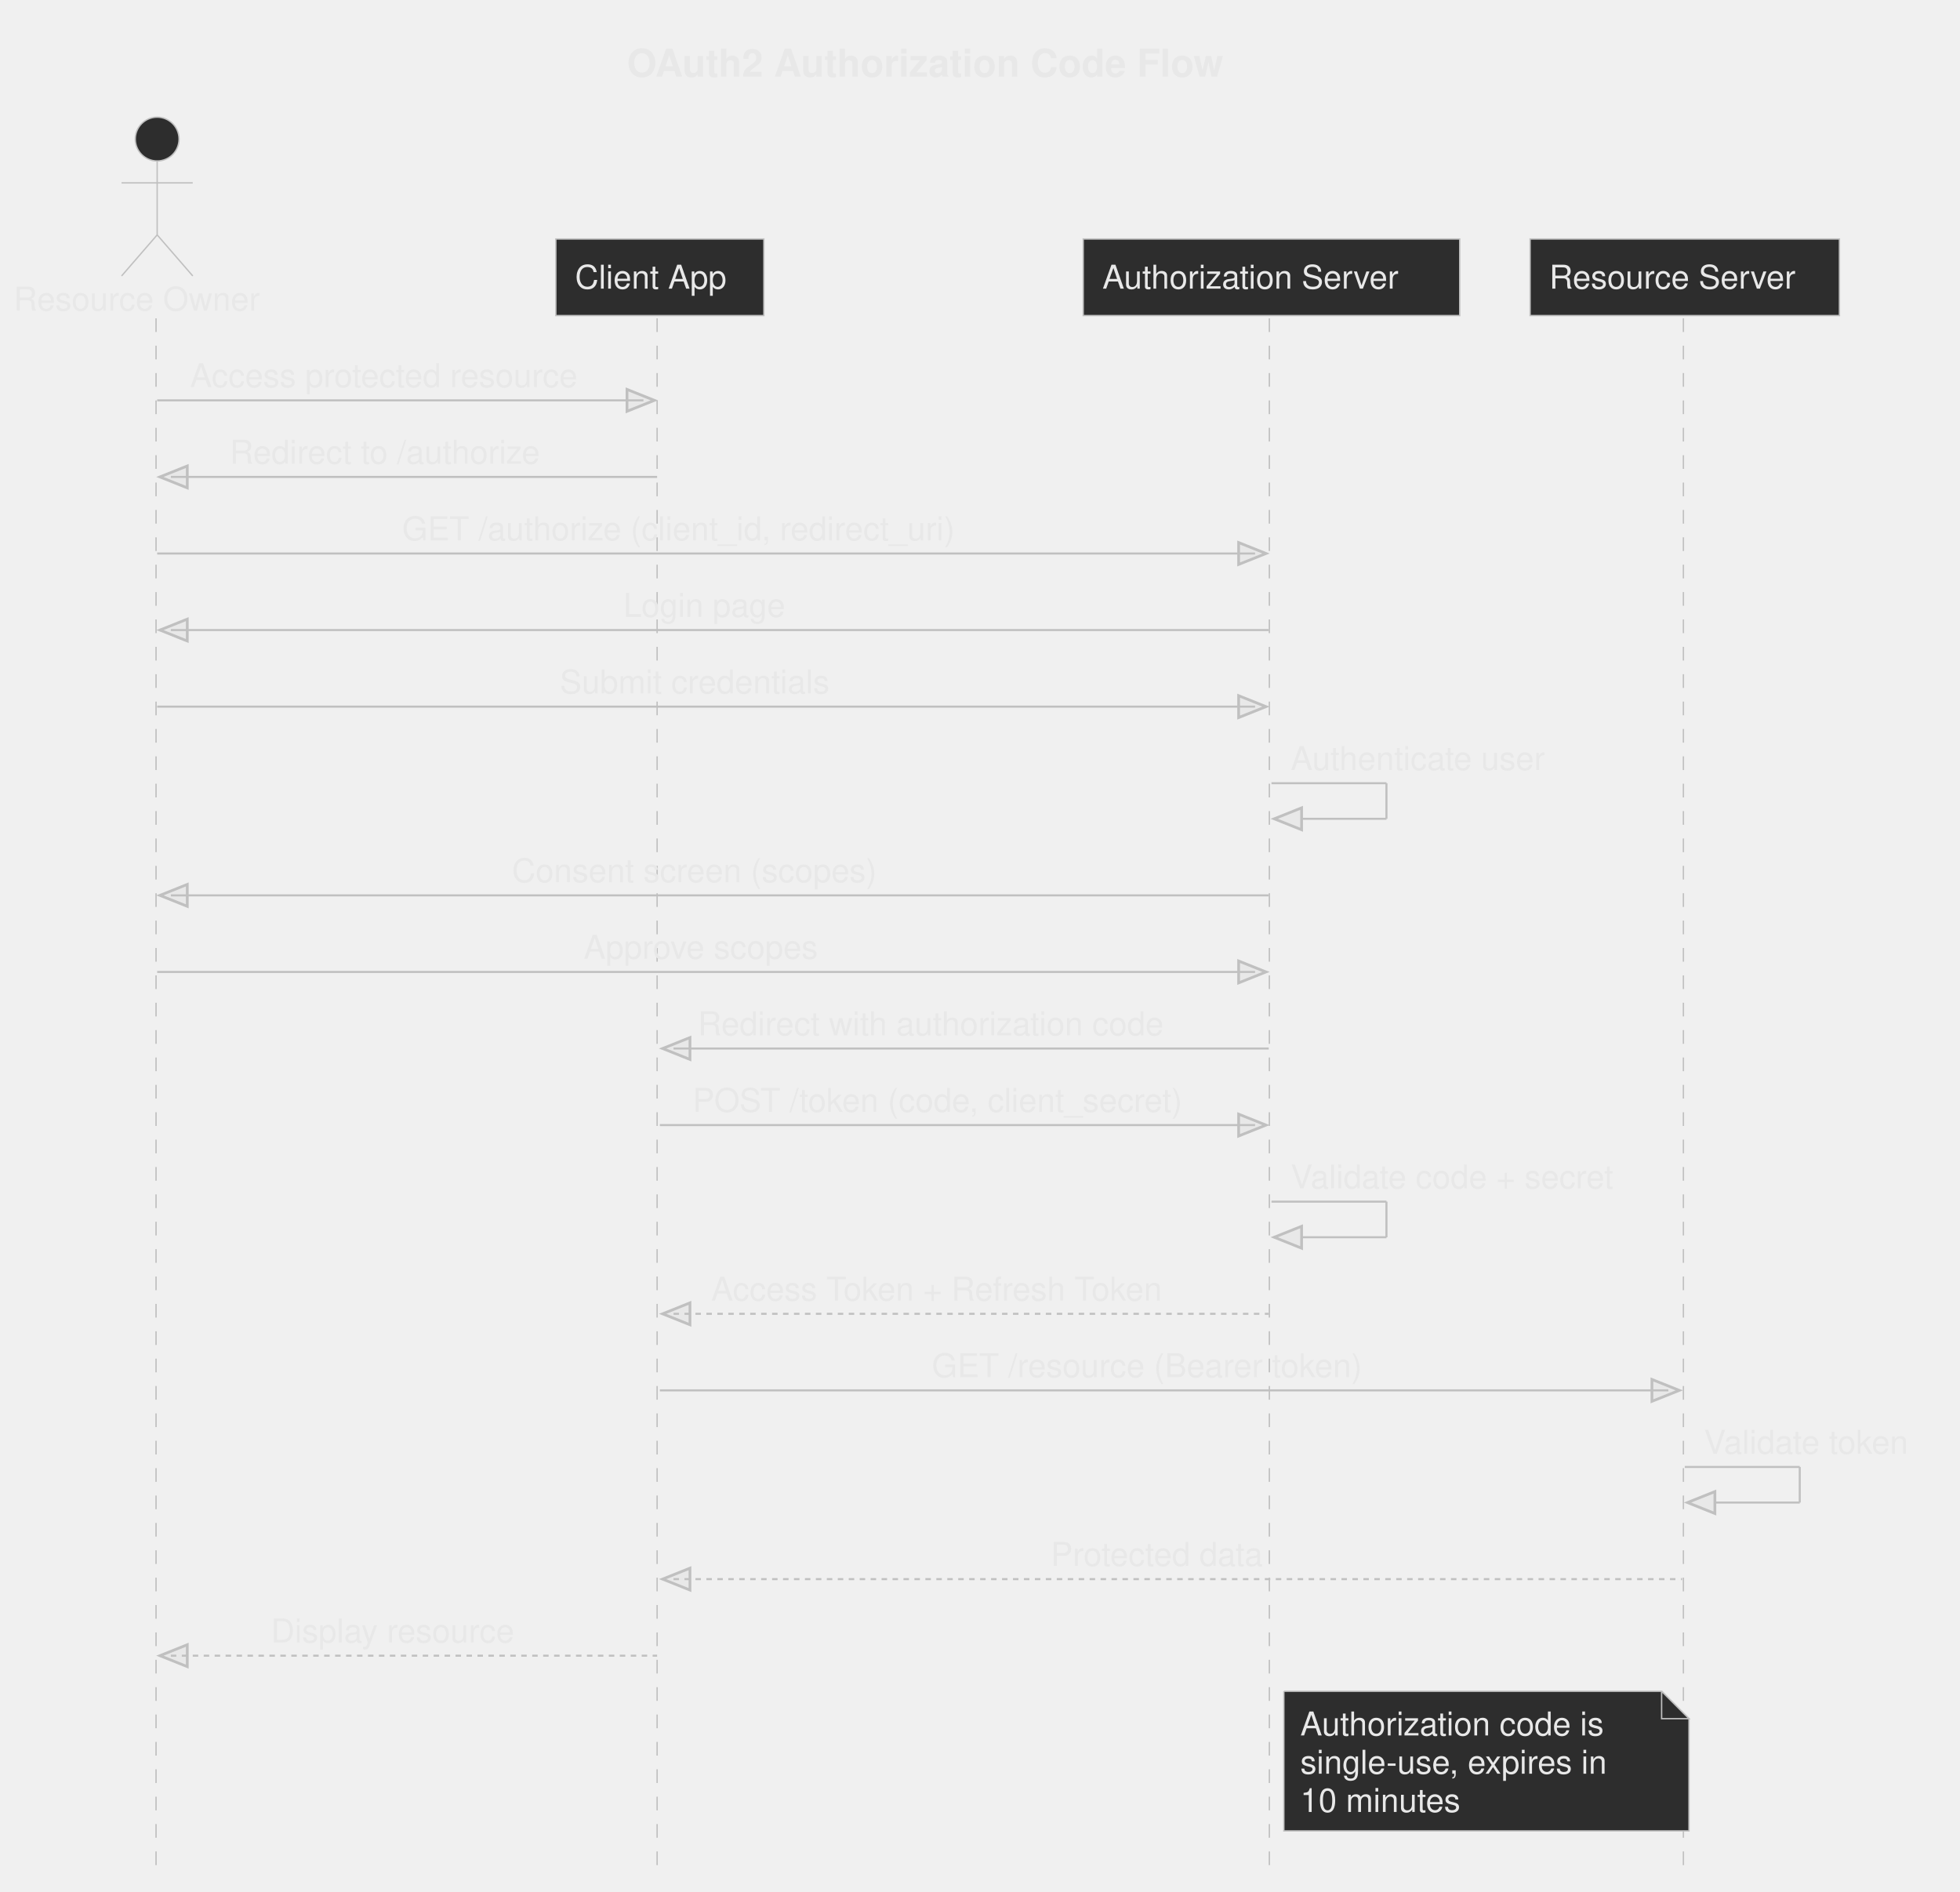
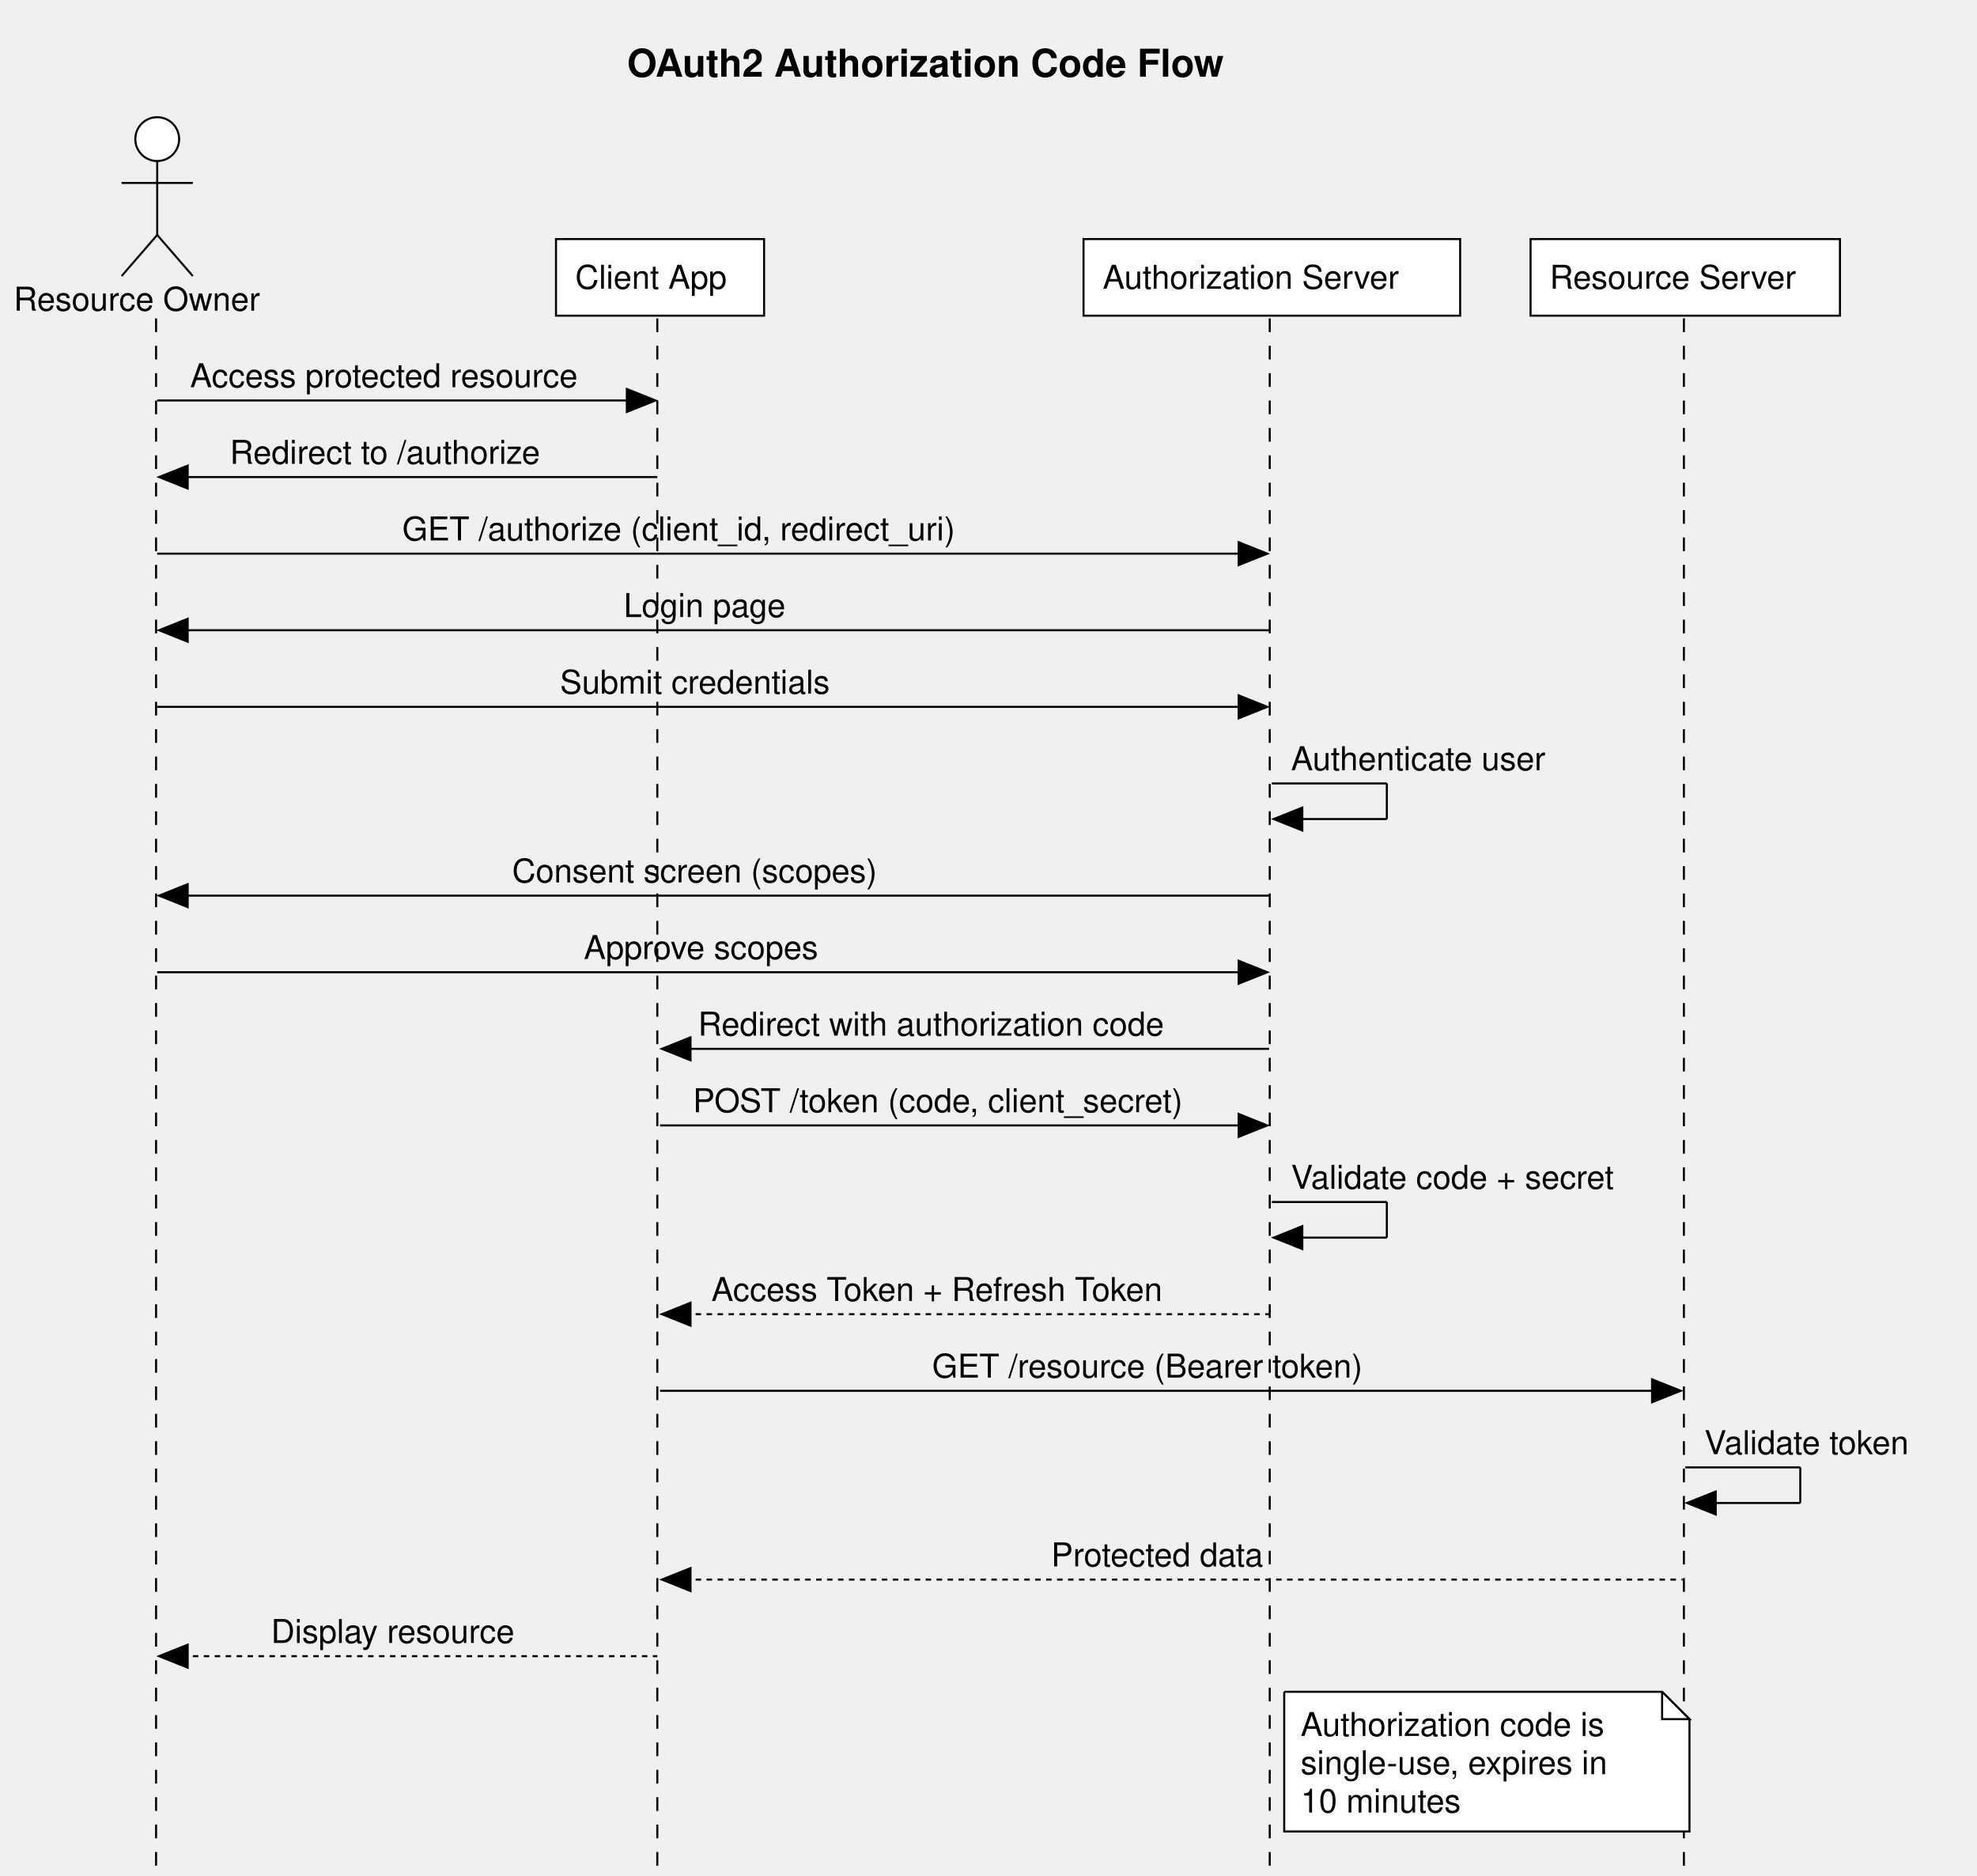
- <svg xmlns="http://www.w3.org/2000/svg" contentStyleType="text/css" data-diagram-type="SEQUENCE" height="691px" preserveAspectRatio="none" style="width:716px;height:691px;background:#1A1A1A;" version="1.1" viewBox="0 0 716 691" width="716px" zoomAndPan="magnify">
+ <svg xmlns="http://www.w3.org/2000/svg" contentStyleType="text/css" data-diagram-type="SEQUENCE" height="685px" preserveAspectRatio="none" style="width:722px;height:685px;background:#FFFFFF;" version="1.1" viewBox="0 0 722 685" width="722px" zoomAndPan="magnify">
+   <style>@media (prefers-color-scheme: dark) {
+  svg {
+  background: transparent !important;
+  }
+  [style*="background:#FFFFFF"], [style*="background: #FFFFFF"],
+  [style*="background:#ffffff"], [style*="background: #ffffff"] {
+  background: #1e1e2e !important;
+  }
+  [fill="#FFFFFF"], [fill="#ffffff"], [fill="#FFF"], [fill="#fff"],
+  [fill="#FEFEFE"], [fill="#fefefe"], [fill="#F1F1F1"], [fill="#f1f1f1"],
+  [fill="#EEEEEE"], [fill="#eeeeee"], [fill="#ECECEC"], [fill="#ececec"],
+  [fill="#FFFFCC"], [fill="#ffffcc"] {
+  fill: #1e1e2e !important;
+  }
+  /* Use case ellipses/circles: transparent fill so outline visible */
+  ellipse[fill="#FFFFFF"], ellipse[fill="#ffffff"],
+  ellipse[fill="#FFF"], ellipse[fill="#fff"],
+  ellipse[fill="#FEFEFE"], ellipse[fill="#fefefe"],
+  ellipse[style*="fill:#FFFFFF"], ellipse[style*="fill:#ffffff"],
+  circle[fill="#FFFFFF"], circle[fill="#ffffff"],
+  circle[fill="#FFF"], circle[fill="#fff"],
+  circle[fill="#FEFEFE"], circle[fill="#fefefe"],
+  circle[style*="fill:#FFFFFF"], circle[style*="fill:#ffffff"] {
+  fill: none !important;
+  stroke-width: 1.5 !important;
+  }
+  [stroke="#000000"], [stroke="#000"], [stroke="#181818"],
+  [stroke="#222222"], [stroke="#222"], [stroke="#333333"], [stroke="#333"] {
+  stroke: #c9d1d9 !important;
+  }
+  [style*="stroke:#181818"], [style*="stroke: #181818"],
+  [style*="stroke:#000000"], [style*="stroke: #000000"],
+  [style*="stroke:#222222"], [style*="stroke: #222222"],
+  [style*="stroke:#333333"], [style*="stroke: #333333"] {
+  stroke: #c9d1d9 !important;
+  }
+  [style*="stroke:#FFDD88"], [style*="stroke: #FFDD88"],
+  [style*="stroke:#ffdd88"], [style*="stroke: #ffdd88"] {
+  stroke: #6e7681 !important;
+  }
+  text, [fill="#000000"], [fill="#000"], [fill="#181818"], [fill="#222222"] {
+  fill: #c9d1d9 !important;
+  }
+  polygon[fill="#000000"], polygon[fill="#181818"], polygon[fill="#222222"],
+  polygon[fill="#333333"] {
+  fill: #c9d1d9 !important;
+  stroke: #c9d1d9 !important;
+  }
+  rect[style*="stroke:#000000"], rect[style*="stroke: #000000"],
+  rect[style*="stroke:#181818"], rect[style*="stroke: #181818"] {
+  stroke: #c9d1d9 !important;
+  }
+  ellipse[style*="stroke:#000000"], ellipse[style*="stroke: #000000"],
+  ellipse[style*="stroke:#181818"], ellipse[style*="stroke: #181818"] {
+  stroke: #c9d1d9 !important;
+  }
+  polygon[style*="stroke:#000000"], polygon[style*="stroke: #000000"],
+  polygon[style*="stroke:#181818"], polygon[style*="stroke: #181818"],
+  polygon[style*="stroke:#222222"], polygon[style*="stroke: #222222"] {
+  stroke: #c9d1d9 !important;
+  }
+  line[stroke="#181818"], line[stroke="#000000"],
+  line[style*="stroke:#181818"], line[style*="stroke: #181818"],
+  line[style*="stroke:#000000"], line[style*="stroke: #000000"] {
+  stroke: #6e7681 !important;
+  stroke-dasharray: 4 3 !important;
+  }
+  text[font-weight="700"], text[font-weight="bold"] {
+  fill: #f0f6fc !important;
+  }
+ }</style>
  <defs />
  <g>
-     <text fill="#E8E8E8" font-family="Helvetica" font-size="14" font-weight="bold" lengthAdjust="spacing" textLength="257.503" x="229.022" y="27.995">OAuth2 Authorization Code Flow</text>
-     <g>
-       <rect fill="#E8E8E8" fill-opacity="0" height="568.406" width="8" x="53.415" y="116.266" />
-       <line style="stroke:#C0C0C0;stroke-width:0.5;stroke-dasharray:5,5;" x1="57" x2="57" y1="116.266" y2="684.672" />
-     </g>
-     <g>
-       <rect fill="#E8E8E8" fill-opacity="0" height="568.406" width="8" x="237.048" y="116.266" />
-       <line style="stroke:#C0C0C0;stroke-width:0.5;stroke-dasharray:5,5;" x1="240.049" x2="240.049" y1="116.266" y2="684.672" />
-     </g>
-     <g>
-       <rect fill="#E8E8E8" fill-opacity="0" height="568.406" width="8" x="460.478" y="116.266" />
-       <line style="stroke:#C0C0C0;stroke-width:0.5;stroke-dasharray:5,5;" x1="463.708" x2="463.708" y1="116.266" y2="684.672" />
-     </g>
-     <g>
-       <rect fill="#E8E8E8" fill-opacity="0" height="568.406" width="8" x="611.458" y="116.266" />
-       <line style="stroke:#C0C0C0;stroke-width:0.5;stroke-dasharray:5,5;" x1="614.958" x2="614.958" y1="116.266" y2="684.672" />
-     </g>
-     <g class="participant participant-head" data-participant="User">
-       <text fill="#E8E8E8" font-family="Helvetica" font-size="12" lengthAdjust="spacing" textLength="98.83" x="5" y="113.436">Resource Owner</text>
-       <ellipse cx="57.415" cy="50.797" fill="#2D2D2D" rx="8" ry="8" style="stroke:#C0C0C0;stroke-width:0.5;" />
-       <path d="M57.415,58.797 L57.415,85.797 M44.415,66.797 L70.415,66.797 M57.415,85.797 L44.415,100.797 M57.415,85.797 L70.415,100.797" fill="none" style="stroke:#C0C0C0;stroke-width:0.5;" />
-     </g>
-     <g class="participant participant-head" data-participant="Client">
-       <rect fill="#2D2D2D" height="27.969" style="stroke:#C0C0C0;stroke-width:0.5;" width="75.998" x="203.049" y="87.297" />
-       <text fill="#E8E8E8" font-family="Helvetica" font-size="12" lengthAdjust="spacing" textLength="61.998" x="210.049" y="105.436">Client App</text>
-     </g>
-     <g class="participant participant-head" data-participant="AuthServer">
-       <rect fill="#2D2D2D" height="27.969" style="stroke:#C0C0C0;stroke-width:0.5;" width="137.539" x="395.708" y="87.297" />
-       <text fill="#E8E8E8" font-family="Helvetica" font-size="12" lengthAdjust="spacing" textLength="123.539" x="402.708" y="105.436">Authorization Server</text>
-     </g>
-     <g class="participant participant-head" data-participant="Resource">
-       <rect fill="#2D2D2D" height="27.969" style="stroke:#C0C0C0;stroke-width:0.5;" width="113" x="558.958" y="87.297" />
-       <text fill="#E8E8E8" font-family="Helvetica" font-size="12" lengthAdjust="spacing" textLength="99" x="565.958" y="105.436">Resource Server</text>
-     </g>
-     <g class="message" data-participant-1="User" data-participant-2="Client">
-       <polygon fill="#E8E8E8" points="229.048,142.234,239.048,146.234,229.048,150.234" style="stroke:#C0C0C0;stroke-width:1;" />
-       <line style="stroke:#C0C0C0;stroke-width:0.75;" x1="57.415" x2="235.048" y1="146.234" y2="146.234" />
-       <text fill="#E8E8E8" font-family="Helvetica" font-size="12" lengthAdjust="spacing" textLength="159.633" x="69.415" y="141.404">Access protected resource</text>
-     </g>
-     <g class="message" data-participant-1="Client" data-participant-2="User">
-       <polygon fill="#E8E8E8" points="68.415,170.203,58.415,174.203,68.415,178.203" style="stroke:#C0C0C0;stroke-width:1;" />
-       <line style="stroke:#C0C0C0;stroke-width:0.75;" x1="62.415" x2="240.048" y1="174.203" y2="174.203" />
-       <text fill="#E8E8E8" font-family="Helvetica" font-size="12" lengthAdjust="spacing" textLength="130.57" x="83.946" y="169.373">Redirect to /authorize</text>
-     </g>
-     <g class="message" data-participant-1="User" data-participant-2="AuthServer">
-       <polygon fill="#E8E8E8" points="452.478,198.172,462.478,202.172,452.478,206.172" style="stroke:#C0C0C0;stroke-width:1;" />
-       <line style="stroke:#C0C0C0;stroke-width:0.75;" x1="57.415" x2="458.478" y1="202.172" y2="202.172" />
-       <text fill="#E8E8E8" font-family="Helvetica" font-size="12" lengthAdjust="spacing" textLength="228.106" x="146.894" y="197.342">GET /authorize (client_id, redirect_uri)</text>
-     </g>
-     <g class="message" data-participant-1="AuthServer" data-participant-2="User">
-       <polygon fill="#E8E8E8" points="68.415,226.141,58.415,230.141,68.415,234.141" style="stroke:#C0C0C0;stroke-width:1;" />
-       <line style="stroke:#C0C0C0;stroke-width:0.75;" x1="62.415" x2="463.478" y1="230.141" y2="230.141" />
-       <text fill="#E8E8E8" font-family="Helvetica" font-size="12" lengthAdjust="spacing" textLength="66.369" x="227.762" y="225.31">Login page</text>
-     </g>
-     <g class="message" data-participant-1="User" data-participant-2="AuthServer">
-       <polygon fill="#E8E8E8" points="452.478,254.109,462.478,258.109,452.478,262.109" style="stroke:#C0C0C0;stroke-width:1;" />
-       <line style="stroke:#C0C0C0;stroke-width:0.75;" x1="57.415" x2="458.478" y1="258.109" y2="258.109" />
-       <text fill="#E8E8E8" font-family="Helvetica" font-size="12" lengthAdjust="spacing" textLength="112.881" x="204.506" y="253.279">Submit credentials</text>
-     </g>
-     <g class="message" data-participant-1="AuthServer" data-participant-2="AuthServer">
-       <line style="stroke:#C0C0C0;stroke-width:0.75;" x1="464.478" x2="506.478" y1="286.078" y2="286.078" />
-       <line style="stroke:#C0C0C0;stroke-width:0.75;" x1="506.478" x2="506.478" y1="286.078" y2="299.078" />
-       <line style="stroke:#C0C0C0;stroke-width:0.75;" x1="465.478" x2="506.478" y1="299.078" y2="299.078" />
-       <polygon fill="#E8E8E8" points="475.478,295.078,465.478,299.078,475.478,303.078" style="stroke:#C0C0C0;stroke-width:1;" />
-       <text fill="#E8E8E8" font-family="Helvetica" font-size="12" lengthAdjust="spacing" textLength="107.18" x="471.478" y="281.248">Authenticate user</text>
-     </g>
-     <g class="message" data-participant-1="AuthServer" data-participant-2="User">
-       <polygon fill="#E8E8E8" points="68.415,323.047,58.415,327.047,68.415,331.047" style="stroke:#C0C0C0;stroke-width:1;" />
-       <line style="stroke:#C0C0C0;stroke-width:0.75;" x1="62.415" x2="463.478" y1="327.047" y2="327.047" />
-       <text fill="#E8E8E8" font-family="Helvetica" font-size="12" lengthAdjust="spacing" textLength="147.861" x="187.016" y="322.217">Consent screen (scopes)</text>
-     </g>
-     <g class="message" data-participant-1="User" data-participant-2="AuthServer">
-       <polygon fill="#E8E8E8" points="452.478,351.016,462.478,355.016,452.478,359.016" style="stroke:#C0C0C0;stroke-width:1;" />
-       <line style="stroke:#C0C0C0;stroke-width:0.75;" x1="57.415" x2="458.478" y1="355.016" y2="355.016" />
-       <text fill="#E8E8E8" font-family="Helvetica" font-size="12" lengthAdjust="spacing" textLength="95.461" x="213.216" y="350.185">Approve scopes</text>
-     </g>
-     <g class="message" data-participant-1="AuthServer" data-participant-2="Client">
-       <polygon fill="#E8E8E8" points="252.048,378.984,242.048,382.984,252.048,386.984" style="stroke:#C0C0C0;stroke-width:1;" />
-       <line style="stroke:#C0C0C0;stroke-width:0.75;" x1="246.048" x2="463.478" y1="382.984" y2="382.984" />
-       <text fill="#E8E8E8" font-family="Helvetica" font-size="12" lengthAdjust="spacing" textLength="195.65" x="254.938" y="378.154">Redirect with authorization code</text>
-     </g>
-     <g class="message" data-participant-1="Client" data-participant-2="AuthServer">
-       <polygon fill="#E8E8E8" points="452.478,406.953,462.478,410.953,452.478,414.953" style="stroke:#C0C0C0;stroke-width:1;" />
-       <line style="stroke:#C0C0C0;stroke-width:0.75;" x1="241.048" x2="458.478" y1="410.953" y2="410.953" />
-       <text fill="#E8E8E8" font-family="Helvetica" font-size="12" lengthAdjust="spacing" textLength="199.43" x="253.048" y="406.123">POST /token (code, client_secret)</text>
-     </g>
-     <g class="message" data-participant-1="AuthServer" data-participant-2="AuthServer">
-       <line style="stroke:#C0C0C0;stroke-width:0.75;" x1="464.478" x2="506.478" y1="438.922" y2="438.922" />
-       <line style="stroke:#C0C0C0;stroke-width:0.75;" x1="506.478" x2="506.478" y1="438.922" y2="451.922" />
-       <line style="stroke:#C0C0C0;stroke-width:0.75;" x1="465.478" x2="506.478" y1="451.922" y2="451.922" />
-       <polygon fill="#E8E8E8" points="475.478,447.922,465.478,451.922,475.478,455.922" style="stroke:#C0C0C0;stroke-width:1;" />
-       <text fill="#E8E8E8" font-family="Helvetica" font-size="12" lengthAdjust="spacing" textLength="136.981" x="471.478" y="434.092">Validate code + secret</text>
-     </g>
-     <g class="message" data-participant-1="AuthServer" data-participant-2="Client">
-       <polygon fill="#E8E8E8" points="252.048,475.891,242.048,479.891,252.048,483.891" style="stroke:#C0C0C0;stroke-width:1;" />
-       <line style="stroke:#C0C0C0;stroke-width:0.75;stroke-dasharray:2,2;" x1="246.048" x2="463.478" y1="479.891" y2="479.891" />
-       <text fill="#E8E8E8" font-family="Helvetica" font-size="12" lengthAdjust="spacing" textLength="185.941" x="259.792" y="475.06">Access Token + Refresh Token</text>
-     </g>
-     <g class="message" data-participant-1="Client" data-participant-2="Resource">
-       <polygon fill="#E8E8E8" points="603.458,503.859,613.458,507.859,603.458,511.859" style="stroke:#C0C0C0;stroke-width:1;" />
-       <line style="stroke:#C0C0C0;stroke-width:0.75;" x1="241.048" x2="609.458" y1="507.859" y2="507.859" />
-       <text fill="#E8E8E8" font-family="Helvetica" font-size="12" lengthAdjust="spacing" textLength="175.693" x="340.406" y="503.029">GET /resource (Bearer token)</text>
-     </g>
-     <g class="message" data-participant-1="Resource" data-participant-2="Resource">
-       <line style="stroke:#C0C0C0;stroke-width:0.75;" x1="615.458" x2="657.458" y1="535.828" y2="535.828" />
-       <line style="stroke:#C0C0C0;stroke-width:0.75;" x1="657.458" x2="657.458" y1="535.828" y2="548.828" />
-       <line style="stroke:#C0C0C0;stroke-width:0.75;" x1="616.458" x2="657.458" y1="548.828" y2="548.828" />
-       <polygon fill="#E8E8E8" points="626.458,544.828,616.458,548.828,626.458,552.828" style="stroke:#C0C0C0;stroke-width:1;" />
-       <text fill="#E8E8E8" font-family="Helvetica" font-size="12" lengthAdjust="spacing" textLength="87.088" x="622.458" y="530.998">Validate token</text>
-     </g>
-     <g class="message" data-participant-1="Resource" data-participant-2="Client">
-       <polygon fill="#E8E8E8" points="252.048,572.797,242.048,576.797,252.048,580.797" style="stroke:#C0C0C0;stroke-width:1;" />
-       <line style="stroke:#C0C0C0;stroke-width:0.75;stroke-dasharray:2,2;" x1="246.048" x2="614.458" y1="576.797" y2="576.797" />
-       <text fill="#E8E8E8" font-family="Helvetica" font-size="12" lengthAdjust="spacing" textLength="88.746" x="383.88" y="571.967">Protected data</text>
-     </g>
-     <g class="message" data-participant-1="Client" data-participant-2="User">
-       <polygon fill="#E8E8E8" points="68.415,600.766,58.415,604.766,68.415,608.766" style="stroke:#C0C0C0;stroke-width:1;" />
-       <line style="stroke:#C0C0C0;stroke-width:0.75;stroke-dasharray:2,2;" x1="62.415" x2="240.048" y1="604.766" y2="604.766" />
-       <text fill="#E8E8E8" font-family="Helvetica" font-size="12" lengthAdjust="spacing" textLength="100.477" x="98.993" y="599.936">Display resource</text>
-     </g>
-     <path d="M469,617.766 L469,668.766 L617,668.766 L617,627.766 L607,617.766 L469,617.766" fill="#2D2D2D" style="stroke:#C0C0C0;stroke-width:0.5;" />
-     <path d="M607,617.766 L607,627.766 L617,627.766 L607,617.766" fill="#2D2D2D" style="stroke:#C0C0C0;stroke-width:0.5;" />
-     <text fill="#E8E8E8" font-family="Helvetica" font-size="12" lengthAdjust="spacing" textLength="126.527" x="475" y="633.904">Authorization code is</text>
-     <text fill="#E8E8E8" font-family="Helvetica" font-size="12" lengthAdjust="spacing" textLength="127.482" x="475" y="647.873">single-use, expires in</text>
-     <text fill="#E8E8E8" font-family="Helvetica" font-size="12" lengthAdjust="spacing" textLength="67.658" x="475" y="661.842">10 minutes</text>
+     <g class="title" data-source-line="43">
+       <text fill="#000000" font-family="Helvetica" font-size="14" font-weight="700" lengthAdjust="spacing" textLength="257.503" x="229.022" y="27.995">OAuth2 Authorization Code Flow</text>
+     </g>
+     <g class="participant-lifeline" data-entity-uid="part1" data-qualified-name="User" data-source-line="45" id="part1-lifeline">
+       <g>
+         <rect fill="#000000" fill-opacity="0" height="568.406" width="8" x="53.415" y="116.266" />
+         <line style="stroke:#000000;stroke-width:0.75;stroke-dasharray:5,5;" x1="57" x2="57" y1="116.266" y2="684.672" />
+       </g>
+     </g>
+     <g class="participant-lifeline" data-entity-uid="part2" data-qualified-name="Client" data-source-line="46" id="part2-lifeline">
+       <g>
+         <rect fill="#000000" fill-opacity="0" height="568.406" width="8" x="237.048" y="116.266" />
+         <line style="stroke:#000000;stroke-width:0.75;stroke-dasharray:5,5;" x1="240.049" x2="240.049" y1="116.266" y2="684.672" />
+       </g>
+     </g>
+     <g class="participant-lifeline" data-entity-uid="part3" data-qualified-name="AuthServer" data-source-line="47" id="part3-lifeline">
+       <g>
+         <rect fill="#000000" fill-opacity="0" height="568.406" width="8" x="460.478" y="116.266" />
+         <line style="stroke:#000000;stroke-width:0.75;stroke-dasharray:5,5;" x1="463.708" x2="463.708" y1="116.266" y2="684.672" />
+       </g>
+     </g>
+     <g class="participant-lifeline" data-entity-uid="part4" data-qualified-name="Resource" data-source-line="48" id="part4-lifeline">
+       <g>
+         <rect fill="#000000" fill-opacity="0" height="568.406" width="8" x="611.458" y="116.266" />
+         <line style="stroke:#000000;stroke-width:0.75;stroke-dasharray:5,5;" x1="614.958" x2="614.958" y1="116.266" y2="684.672" />
+       </g>
+     </g>
+     <g class="participant participant-head" data-entity-uid="part1" data-qualified-name="User" data-source-line="45" id="part1-head">
+       <text fill="#000000" font-family="Helvetica" font-size="12" lengthAdjust="spacing" textLength="98.83" x="5" y="113.436">Resource Owner</text>
+       <ellipse cx="57.415" cy="50.797" fill="#FFFFFF" rx="8" ry="8" style="stroke:#000000;stroke-width:0.75;" />
+       <path d="M57.415,58.797 L57.415,85.797 M44.415,66.797 L70.415,66.797 M57.415,85.797 L44.415,100.797 M57.415,85.797 L70.415,100.797" fill="none" style="stroke:#000000;stroke-width:0.75;" />
+     </g>
+     <g class="participant participant-head" data-entity-uid="part2" data-qualified-name="Client" data-source-line="46" id="part2-head">
+       <rect fill="#FFFFFF" height="27.969" style="stroke:#000000;stroke-width:0.75;" width="75.998" x="203.049" y="87.297" />
+       <text fill="#000000" font-family="Helvetica" font-size="12" lengthAdjust="spacing" textLength="61.998" x="210.049" y="105.436">Client App</text>
+     </g>
+     <g class="participant participant-head" data-entity-uid="part3" data-qualified-name="AuthServer" data-source-line="47" id="part3-head">
+       <rect fill="#FFFFFF" height="27.969" style="stroke:#000000;stroke-width:0.75;" width="137.539" x="395.708" y="87.297" />
+       <text fill="#000000" font-family="Helvetica" font-size="12" lengthAdjust="spacing" textLength="123.539" x="402.708" y="105.436">Authorization Server</text>
+     </g>
+     <g class="participant participant-head" data-entity-uid="part4" data-qualified-name="Resource" data-source-line="48" id="part4-head">
+       <rect fill="#FFFFFF" height="27.969" style="stroke:#000000;stroke-width:0.75;" width="113" x="558.958" y="87.297" />
+       <text fill="#000000" font-family="Helvetica" font-size="12" lengthAdjust="spacing" textLength="99" x="565.958" y="105.436">Resource Server</text>
+     </g>
+     <g class="message" data-entity-1="part1" data-entity-2="part2" data-source-line="50" id="msg1">
+       <polygon fill="#000000" points="229.048,142.234,239.048,146.234,229.048,150.234" style="stroke:#000000;stroke-width:1;stroke-linejoin:miter;stroke-miterlimit:10;" />
+       <line style="stroke:#000000;stroke-width:0.75;" x1="57.415" x2="235.048" y1="146.234" y2="146.234" />
+       <text fill="#000000" font-family="Helvetica" font-size="12" lengthAdjust="spacing" textLength="159.633" x="69.415" y="141.404">Access protected resource</text>
+     </g>
+     <g class="message" data-entity-1="part2" data-entity-2="part1" data-source-line="51" id="msg2">
+       <polygon fill="#000000" points="68.415,170.203,58.415,174.203,68.415,178.203" style="stroke:#000000;stroke-width:1;stroke-linejoin:miter;stroke-miterlimit:10;" />
+       <line style="stroke:#000000;stroke-width:0.75;" x1="62.415" x2="240.048" y1="174.203" y2="174.203" />
+       <text fill="#000000" font-family="Helvetica" font-size="12" lengthAdjust="spacing" textLength="130.57" x="83.946" y="169.373">Redirect to /authorize</text>
+     </g>
+     <g class="message" data-entity-1="part1" data-entity-2="part3" data-source-line="52" id="msg3">
+       <polygon fill="#000000" points="452.478,198.172,462.478,202.172,452.478,206.172" style="stroke:#000000;stroke-width:1;stroke-linejoin:miter;stroke-miterlimit:10;" />
+       <line style="stroke:#000000;stroke-width:0.75;" x1="57.415" x2="458.478" y1="202.172" y2="202.172" />
+       <text fill="#000000" font-family="Helvetica" font-size="12" lengthAdjust="spacing" textLength="228.106" x="146.894" y="197.342">GET /authorize (client_id, redirect_uri)</text>
+     </g>
+     <g class="message" data-entity-1="part3" data-entity-2="part1" data-source-line="53" id="msg4">
+       <polygon fill="#000000" points="68.415,226.141,58.415,230.141,68.415,234.141" style="stroke:#000000;stroke-width:1;stroke-linejoin:miter;stroke-miterlimit:10;" />
+       <line style="stroke:#000000;stroke-width:0.75;" x1="62.415" x2="463.478" y1="230.141" y2="230.141" />
+       <text fill="#000000" font-family="Helvetica" font-size="12" lengthAdjust="spacing" textLength="66.369" x="227.762" y="225.31">Login page</text>
+     </g>
+     <g class="message" data-entity-1="part1" data-entity-2="part3" data-source-line="54" id="msg5">
+       <polygon fill="#000000" points="452.478,254.109,462.478,258.109,452.478,262.109" style="stroke:#000000;stroke-width:1;stroke-linejoin:miter;stroke-miterlimit:10;" />
+       <line style="stroke:#000000;stroke-width:0.75;" x1="57.415" x2="458.478" y1="258.109" y2="258.109" />
+       <text fill="#000000" font-family="Helvetica" font-size="12" lengthAdjust="spacing" textLength="112.881" x="204.506" y="253.279">Submit credentials</text>
+     </g>
+     <g class="message" data-entity-1="part3" data-entity-2="part3" data-source-line="55" id="msg6">
+       <line style="stroke:#000000;stroke-width:0.75;" x1="464.478" x2="506.478" y1="286.078" y2="286.078" />
+       <line style="stroke:#000000;stroke-width:0.75;" x1="506.478" x2="506.478" y1="286.078" y2="299.078" />
+       <line style="stroke:#000000;stroke-width:0.75;" x1="465.478" x2="506.478" y1="299.078" y2="299.078" />
+       <polygon fill="#000000" points="475.478,295.078,465.478,299.078,475.478,303.078" style="stroke:#000000;stroke-width:1;stroke-linejoin:miter;stroke-miterlimit:10;" />
+       <text fill="#000000" font-family="Helvetica" font-size="12" lengthAdjust="spacing" textLength="107.18" x="471.478" y="281.248">Authenticate user</text>
+     </g>
+     <g class="message" data-entity-1="part3" data-entity-2="part1" data-source-line="56" id="msg7">
+       <polygon fill="#000000" points="68.415,323.047,58.415,327.047,68.415,331.047" style="stroke:#000000;stroke-width:1;stroke-linejoin:miter;stroke-miterlimit:10;" />
+       <line style="stroke:#000000;stroke-width:0.75;" x1="62.415" x2="463.478" y1="327.047" y2="327.047" />
+       <text fill="#000000" font-family="Helvetica" font-size="12" lengthAdjust="spacing" textLength="147.861" x="187.016" y="322.217">Consent screen (scopes)</text>
+     </g>
+     <g class="message" data-entity-1="part1" data-entity-2="part3" data-source-line="57" id="msg8">
+       <polygon fill="#000000" points="452.478,351.016,462.478,355.016,452.478,359.016" style="stroke:#000000;stroke-width:1;stroke-linejoin:miter;stroke-miterlimit:10;" />
+       <line style="stroke:#000000;stroke-width:0.75;" x1="57.415" x2="458.478" y1="355.016" y2="355.016" />
+       <text fill="#000000" font-family="Helvetica" font-size="12" lengthAdjust="spacing" textLength="95.461" x="213.216" y="350.185">Approve scopes</text>
+     </g>
+     <g class="message" data-entity-1="part3" data-entity-2="part2" data-source-line="58" id="msg9">
+       <polygon fill="#000000" points="252.048,378.984,242.048,382.984,252.048,386.984" style="stroke:#000000;stroke-width:1;stroke-linejoin:miter;stroke-miterlimit:10;" />
+       <line style="stroke:#000000;stroke-width:0.75;" x1="246.048" x2="463.478" y1="382.984" y2="382.984" />
+       <text fill="#000000" font-family="Helvetica" font-size="12" lengthAdjust="spacing" textLength="195.65" x="254.938" y="378.154">Redirect with authorization code</text>
+     </g>
+     <g class="message" data-entity-1="part2" data-entity-2="part3" data-source-line="59" id="msg10">
+       <polygon fill="#000000" points="452.478,406.953,462.478,410.953,452.478,414.953" style="stroke:#000000;stroke-width:1;stroke-linejoin:miter;stroke-miterlimit:10;" />
+       <line style="stroke:#000000;stroke-width:0.75;" x1="241.048" x2="458.478" y1="410.953" y2="410.953" />
+       <text fill="#000000" font-family="Helvetica" font-size="12" lengthAdjust="spacing" textLength="199.43" x="253.048" y="406.123">POST /token (code, client_secret)</text>
+     </g>
+     <g class="message" data-entity-1="part3" data-entity-2="part3" data-source-line="60" id="msg11">
+       <line style="stroke:#000000;stroke-width:0.75;" x1="464.478" x2="506.478" y1="438.922" y2="438.922" />
+       <line style="stroke:#000000;stroke-width:0.75;" x1="506.478" x2="506.478" y1="438.922" y2="451.922" />
+       <line style="stroke:#000000;stroke-width:0.75;" x1="465.478" x2="506.478" y1="451.922" y2="451.922" />
+       <polygon fill="#000000" points="475.478,447.922,465.478,451.922,475.478,455.922" style="stroke:#000000;stroke-width:1;stroke-linejoin:miter;stroke-miterlimit:10;" />
+       <text fill="#000000" font-family="Helvetica" font-size="12" lengthAdjust="spacing" textLength="136.981" x="471.478" y="434.092">Validate code + secret</text>
+     </g>
+     <g class="message" data-entity-1="part3" data-entity-2="part2" data-source-line="61" id="msg12">
+       <polygon fill="#000000" points="252.048,475.891,242.048,479.891,252.048,483.891" style="stroke:#000000;stroke-width:1;stroke-linejoin:miter;stroke-miterlimit:10;" />
+       <line style="stroke:#000000;stroke-width:0.75;stroke-dasharray:2,2;" x1="246.048" x2="463.478" y1="479.891" y2="479.891" />
+       <text fill="#000000" font-family="Helvetica" font-size="12" lengthAdjust="spacing" textLength="185.941" x="259.792" y="475.06">Access Token + Refresh Token</text>
+     </g>
+     <g class="message" data-entity-1="part2" data-entity-2="part4" data-source-line="62" id="msg13">
+       <polygon fill="#000000" points="603.458,503.859,613.458,507.859,603.458,511.859" style="stroke:#000000;stroke-width:1;stroke-linejoin:miter;stroke-miterlimit:10;" />
+       <line style="stroke:#000000;stroke-width:0.75;" x1="241.048" x2="609.458" y1="507.859" y2="507.859" />
+       <text fill="#000000" font-family="Helvetica" font-size="12" lengthAdjust="spacing" textLength="175.693" x="340.406" y="503.029">GET /resource (Bearer token)</text>
+     </g>
+     <g class="message" data-entity-1="part4" data-entity-2="part4" data-source-line="63" id="msg14">
+       <line style="stroke:#000000;stroke-width:0.75;" x1="615.458" x2="657.458" y1="535.828" y2="535.828" />
+       <line style="stroke:#000000;stroke-width:0.75;" x1="657.458" x2="657.458" y1="535.828" y2="548.828" />
+       <line style="stroke:#000000;stroke-width:0.75;" x1="616.458" x2="657.458" y1="548.828" y2="548.828" />
+       <polygon fill="#000000" points="626.458,544.828,616.458,548.828,626.458,552.828" style="stroke:#000000;stroke-width:1;stroke-linejoin:miter;stroke-miterlimit:10;" />
+       <text fill="#000000" font-family="Helvetica" font-size="12" lengthAdjust="spacing" textLength="87.088" x="622.458" y="530.998">Validate token</text>
+     </g>
+     <g class="message" data-entity-1="part4" data-entity-2="part2" data-source-line="64" id="msg15">
+       <polygon fill="#000000" points="252.048,572.797,242.048,576.797,252.048,580.797" style="stroke:#000000;stroke-width:1;stroke-linejoin:miter;stroke-miterlimit:10;" />
+       <line style="stroke:#000000;stroke-width:0.75;stroke-dasharray:2,2;" x1="246.048" x2="614.458" y1="576.797" y2="576.797" />
+       <text fill="#000000" font-family="Helvetica" font-size="12" lengthAdjust="spacing" textLength="88.746" x="383.88" y="571.967">Protected data</text>
+     </g>
+     <g class="message" data-entity-1="part2" data-entity-2="part1" data-source-line="65" id="msg16">
+       <polygon fill="#000000" points="68.415,600.766,58.415,604.766,68.415,608.766" style="stroke:#000000;stroke-width:1;stroke-linejoin:miter;stroke-miterlimit:10;" />
+       <line style="stroke:#000000;stroke-width:0.75;stroke-dasharray:2,2;" x1="62.415" x2="240.048" y1="604.766" y2="604.766" />
+       <text fill="#000000" font-family="Helvetica" font-size="12" lengthAdjust="spacing" textLength="100.477" x="98.993" y="599.936">Display resource</text>
+     </g>
+     <path d="M469,617.766 L469,668.766 L617,668.766 L617,627.766 L607,617.766 L469,617.766" fill="#FFFFFF" style="stroke:#000000;stroke-width:0.75;" />
+     <path d="M607,617.766 L607,627.766 L617,627.766 L607,617.766" fill="#FFFFFF" style="stroke:#000000;stroke-width:0.75;" />
+     <text fill="#000000" font-family="Helvetica" font-size="12" lengthAdjust="spacing" textLength="126.527" x="475" y="633.904">Authorization code is</text>
+     <text fill="#000000" font-family="Helvetica" font-size="12" lengthAdjust="spacing" textLength="127.482" x="475" y="647.873">single-use, expires in</text>
+     <text fill="#000000" font-family="Helvetica" font-size="12" lengthAdjust="spacing" textLength="67.658" x="475" y="661.842">10 minutes</text>
  </g>
</svg>
